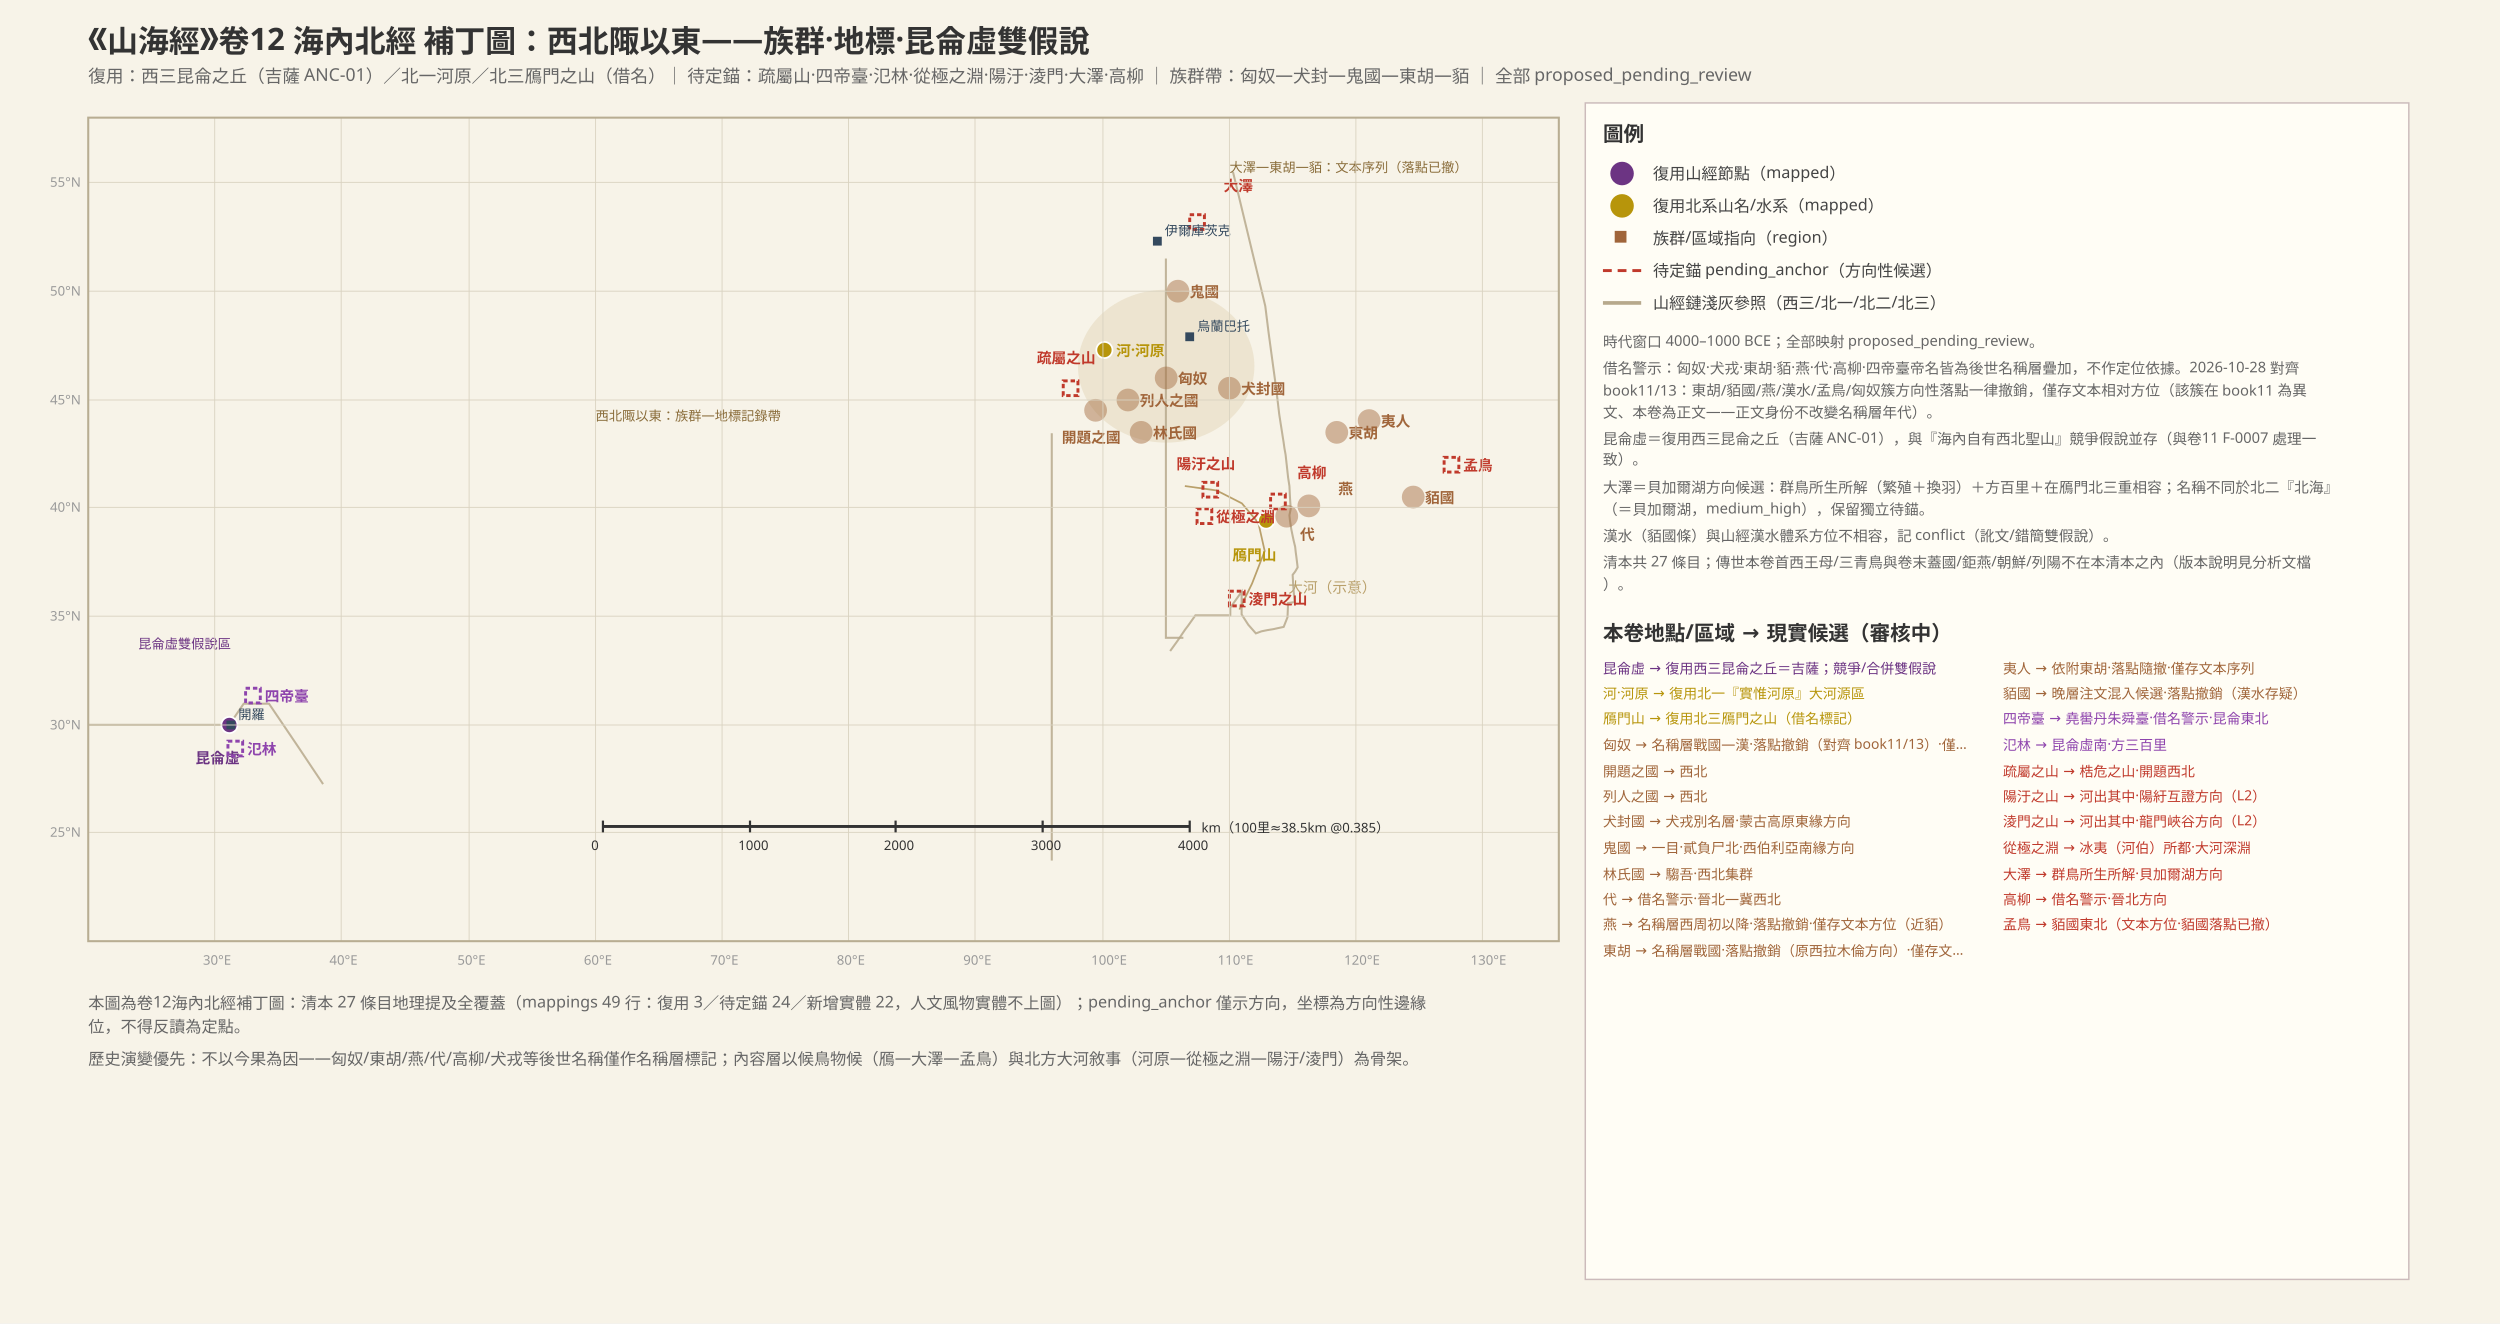
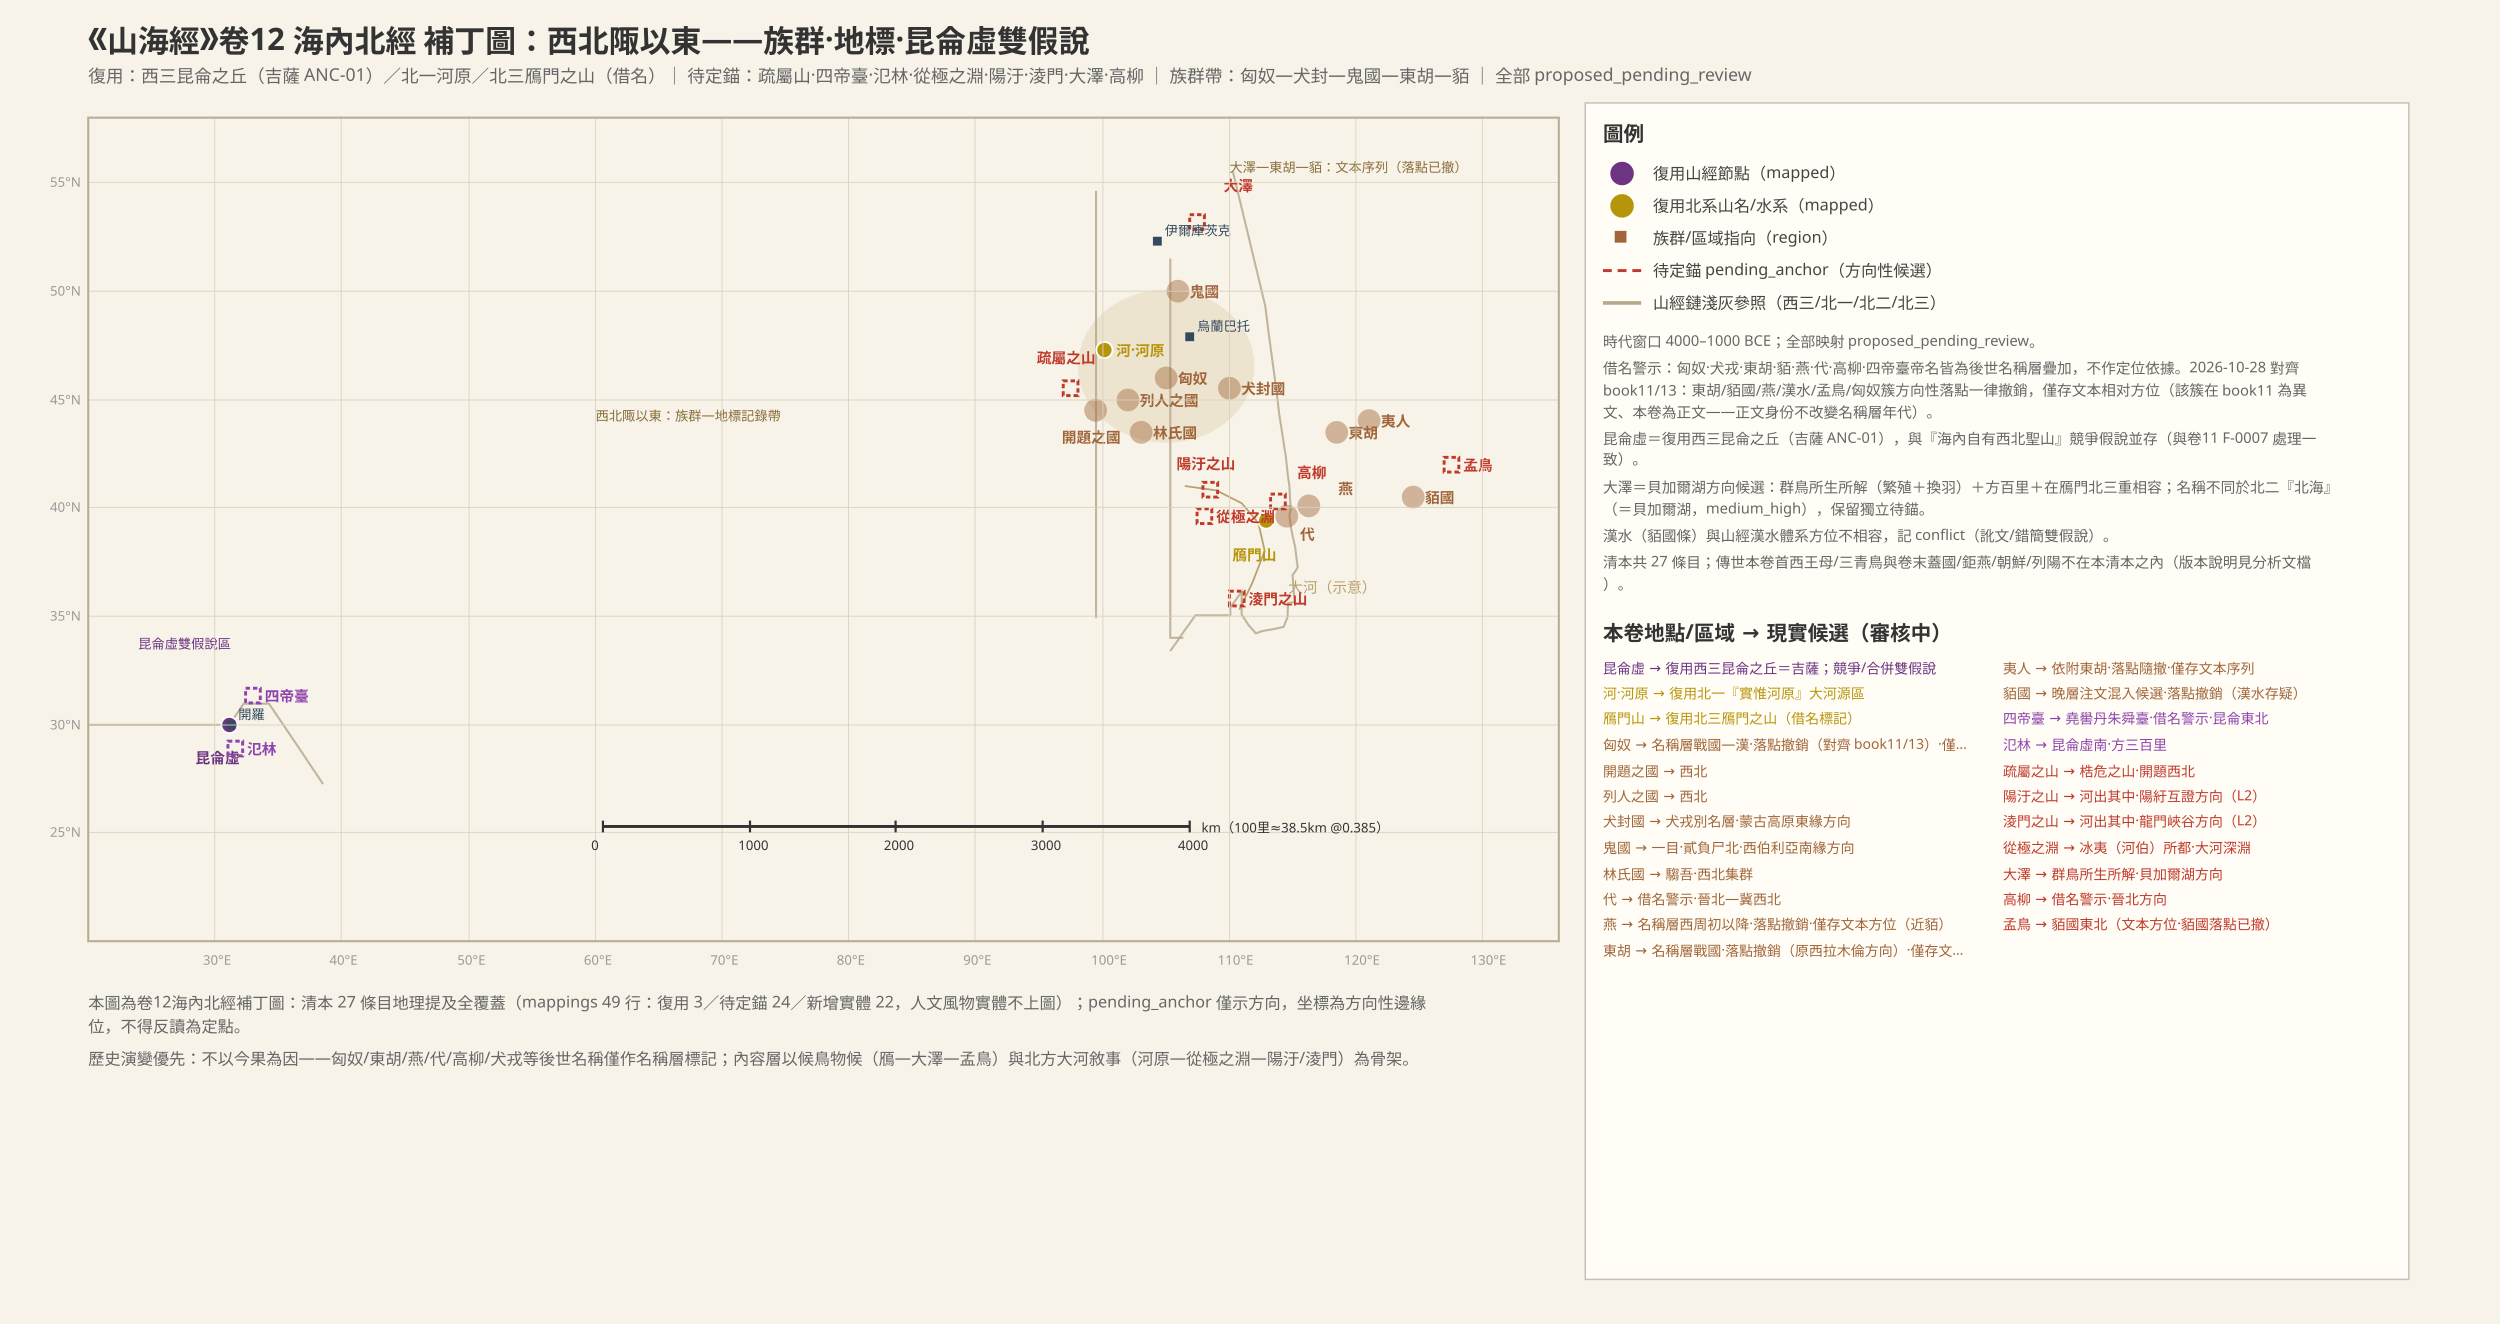
<svg xmlns="http://www.w3.org/2000/svg" width="1700" height="900" font-family="PingFang SC, Hiragino Sans GB, Microsoft YaHei, sans-serif">
  <rect width="1700" height="900" fill="#f7f3e8" />
  <clipPath id="mapclip">
    <rect x="60" y="80" width="1000" height="560" />
  </clipPath>
  <defs>
    <clipPath id="mapclip">
      <rect x="60" y="80" width="1000" height="560" />
    </clipPath>
    <pattern id="sand" width="8" height="8" patternUnits="userSpaceOnUse">
      <rect width="8" height="8" fill="#efe3c0" />
      <circle cx="2" cy="2" r="0.8" fill="#d6b96a" />
      <circle cx="6" cy="6" r="0.8" fill="#d6b96a" />
    </pattern>
  </defs>
  <text x="60" y="34" font-size="21" font-weight="bold" fill="#333">《山海經》卷12 海內北經 補丁圖：西北陬以東——族群·地標·昆侖虛雙假說</text>
  <text x="60" y="56" font-size="12" fill="#666">復用：西三昆侖之丘（吉薩 ANC-01）／北一河原／北三鴈門之山（借名）｜ 待定錨：疏屬山·四帝臺·氾林·從極之淵·陽汙·淩門·大澤·高柳 ｜ 族群帶：匈奴—犬封—鬼國—東胡—貊 ｜ 全部 proposed_pending_review</text>
  <g clip-path="url(#mapclip)">
    <polyline points="805.7,330.5 827.2,333.5 844.5,342.3 855.7,355.6 860.0,374.7 851.4,396.8 842.8,414.5" fill="none" stroke="#b9a06b" stroke-width="1.2" />
    <text x="876" y="403" font-size="10" fill="#b9a06b">大河（示意）</text>
    <ellipse cx="793" cy="249" rx="60" ry="52" fill="#d9c9a3" opacity="0.35" />
    <polyline points="219.7,533.2 212.4,522.3 203.4,508.8 193.2,493.7 182.9,478.5 176.7,478.5 165.7,478.5 155.9,492.9 143.3,492.9 129.5,492.9 122.6,492.9 110.5,492.9 94.1,492.9 83.7,492.9 76.8,492.9 67.2,492.9 56.8,492.9 49.9,492.9 42.4,492.9 35.9,492.9 23.8,492.9 13.8,492.9 10.3,492.9" fill="none" stroke="#b7a98c" stroke-width="1.4" opacity="0.85" />
-     <polyline points="715.2,585.2 715.2,572.4 715.2,557.0 715.2,536.5 715.2,518.6 715.2,499.1 715.2,478.6 715.2,468.5 715.2,454.2 715.2,448.6 715.2,438.3 715.2,429.1 715.2,412.8 715.2,402.4 715.2,390.7 715.2,376.4 715.2,360.0 715.2,349.8 715.2,339.5 715.2,329.3 715.2,320.1 715.2,317.6 715.2,312.4 715.2,303.3 715.2,294.6" fill="none" stroke="#b7a98c" stroke-width="1.4" opacity="0.85" />
-     <polyline points="804.7,433.7 792.8,433.7 792.8,431.0 792.8,420.9 792.8,402.9 792.8,382.5 792.8,363.1 792.8,343.6 792.8,325.7 792.8,307.8 792.8,289.9 792.8,274.5 792.8,256.7 792.8,236.2 792.8,216.8 792.8,175.8" fill="none" stroke="#b7a98c" stroke-width="1.4" opacity="0.85" />
+     <polyline points="745.3,420.4 745.3,407.6 745.3,392.3 745.3,371.8 745.3,354.0 745.3,334.5 745.3,314.0 745.3,303.7 745.3,289.4 745.3,283.8 745.3,273.6 745.3,264.4 745.3,248.0 745.3,237.8 745.3,226.0 745.3,211.7 745.3,195.2 745.3,185.1 745.3,174.9 745.3,164.6 745.3,155.5 745.3,152.8 745.3,147.8 745.3,138.5 745.3,129.8" fill="none" stroke="#b7a98c" stroke-width="1.4" opacity="0.85" />
+     <polyline points="804.7,433.7 795.8,433.7 795.8,431.2 795.8,420.9 795.8,403.0 795.8,382.5 795.8,363.1 795.8,343.6 795.8,325.7 795.8,307.8 795.8,289.9 795.8,274.5 795.8,256.7 795.8,236.2 795.8,216.8 795.8,175.8" fill="none" stroke="#b7a98c" stroke-width="1.4" opacity="0.85" />
    <polyline points="795.7,442.7 800.9,435.5 805.9,428.1 807.8,425.6 812.9,418.4 823.9,418.4 836.6,418.4 836.6,413.2 844.3,402.4 844.3,417.8 848.8,424.8 854.0,430.7 857.8,429.3 861.7,428.5 866.0,427.8 869.1,427.1 872.9,426.3 875.5,419.7 875.9,410.1 880.3,409.4 879.4,398.3 879.0,390.9 880.7,388.7 882.4,385.8 881.6,379.2 881.1,375.5 880.7,371.8 879.8,368.1 879.0,364.4 878.1,360.0 877.2,354.1 876.8,350.4 877.7,346.0 877.2,338.6 876.8,330.5 875.9,324.6 875.1,317.3 874.2,309.2 873.4,304.7 872.9,301.1 869.9,281.9 867.8,264.2 865.2,245.1 862.6,225.9 860.4,208.2 858.3,199.4 838.4,116.8" fill="none" stroke="#b7a98c" stroke-width="1.4" opacity="0.85" />
    <text x="405" y="286" font-size="9" fill="#8a6d3b">西北陬以東：族群—地標記錄帶</text>
    <text x="836" y="117" font-size="9" fill="#8a6d3b">大澤—東胡—貊：文本序列（落點已撤）</text>
    <text x="94" y="441" font-size="9" fill="#6c3483">昆侖虛雙假說區</text>
    <circle cx="156" cy="493" r="5.5" fill="#6c3483" stroke="#fff" stroke-width="1.2" />
    <text x="133" y="519" font-size="10" font-weight="bold" fill="#6c3483">昆侖虛</text>
    <circle cx="751" cy="238" r="5.5" fill="#b7950b" stroke="#fff" stroke-width="1.2" />
    <text x="759" y="242" font-size="10" font-weight="bold" fill="#b7950b">河·河原</text>
    <circle cx="861" cy="354" r="5.5" fill="#b7950b" stroke="#fff" stroke-width="1.2" />
    <text x="838" y="381" font-size="10" font-weight="bold" fill="#b7950b">鴈門山</text>
    <circle cx="793" cy="257" r="7" fill="#a0653a" opacity="0.45" stroke="#a0653a" stroke-width="1.5" />
    <text x="801" y="261" font-size="10" font-weight="bold" fill="#a0653a">匈奴</text>
    <circle cx="745" cy="279" r="7" fill="#a0653a" opacity="0.45" stroke="#a0653a" stroke-width="1.5" />
    <text x="722" y="301" font-size="10" font-weight="bold" fill="#a0653a">開題之國</text>
    <circle cx="767" cy="272" r="7" fill="#a0653a" opacity="0.45" stroke="#a0653a" stroke-width="1.5" />
    <text x="775" y="276" font-size="10" font-weight="bold" fill="#a0653a">列人之國</text>
    <circle cx="836" cy="264" r="7" fill="#a0653a" opacity="0.45" stroke="#a0653a" stroke-width="1.5" />
    <text x="844" y="268" font-size="10" font-weight="bold" fill="#a0653a">犬封國</text>
    <circle cx="801" cy="198" r="7" fill="#a0653a" opacity="0.45" stroke="#a0653a" stroke-width="1.5" />
    <text x="809" y="202" font-size="10" font-weight="bold" fill="#a0653a">鬼國</text>
    <circle cx="776" cy="294" r="7" fill="#a0653a" opacity="0.45" stroke="#a0653a" stroke-width="1.5" />
    <text x="784" y="298" font-size="10" font-weight="bold" fill="#a0653a">林氏國</text>
    <circle cx="875" cy="351" r="7" fill="#a0653a" opacity="0.45" stroke="#a0653a" stroke-width="1.5" />
    <text x="884" y="367" font-size="10" font-weight="bold" fill="#a0653a">代</text>
    <circle cx="890" cy="344" r="7" fill="#a0653a" opacity="0.45" stroke="#a0653a" stroke-width="1.5" />
    <text x="910" y="336" font-size="10" font-weight="bold" fill="#a0653a">燕</text>
    <circle cx="909" cy="294" r="7" fill="#a0653a" opacity="0.45" stroke="#a0653a" stroke-width="1.5" />
    <text x="917" y="298" font-size="10" font-weight="bold" fill="#a0653a">東胡</text>
    <circle cx="931" cy="286" r="7" fill="#a0653a" opacity="0.45" stroke="#a0653a" stroke-width="1.5" />
    <text x="939" y="290" font-size="10" font-weight="bold" fill="#a0653a">夷人</text>
    <circle cx="961" cy="338" r="7" fill="#a0653a" opacity="0.45" stroke="#a0653a" stroke-width="1.5" />
    <text x="969" y="342" font-size="10" font-weight="bold" fill="#a0653a">貊國</text>
    <rect x="167" y="468" width="10" height="10" fill="none" stroke="#8e44ad" stroke-width="2" stroke-dasharray="3 2" />
    <text x="180" y="477" font-size="10" font-weight="bold" fill="#8e44ad">四帝臺</text>
    <rect x="155" y="504" width="10" height="10" fill="none" stroke="#8e44ad" stroke-width="2" stroke-dasharray="3 2" />
    <text x="168" y="513" font-size="10" font-weight="bold" fill="#8e44ad">氾林</text>
    <rect x="723" y="259" width="10" height="10" fill="none" stroke="#c0392b" stroke-width="2" stroke-dasharray="3 2" />
    <text x="705" y="247" font-size="10" font-weight="bold" fill="#c0392b">疏屬之山</text>
    <rect x="818" y="328" width="10" height="10" fill="none" stroke="#c0392b" stroke-width="2" stroke-dasharray="3 2" />
    <text x="800" y="319" font-size="10" font-weight="bold" fill="#c0392b">陽汙之山</text>
    <rect x="836" y="402" width="10" height="10" fill="none" stroke="#c0392b" stroke-width="2" stroke-dasharray="3 2" />
    <text x="849" y="411" font-size="10" font-weight="bold" fill="#c0392b">淩門之山</text>
    <rect x="814" y="346" width="10" height="10" fill="none" stroke="#c0392b" stroke-width="2" stroke-dasharray="3 2" />
    <text x="827" y="355" font-size="10" font-weight="bold" fill="#c0392b">從極之淵</text>
    <rect x="809" y="146" width="10" height="10" fill="none" stroke="#c0392b" stroke-width="2" stroke-dasharray="3 2" />
    <text x="832" y="130" font-size="10" font-weight="bold" fill="#c0392b">大澤</text>
    <rect x="864" y="336" width="10" height="10" fill="none" stroke="#c0392b" stroke-width="2" stroke-dasharray="3 2" />
    <text x="882" y="325" font-size="10" font-weight="bold" fill="#c0392b">高柳</text>
    <rect x="982" y="311" width="10" height="10" fill="none" stroke="#c0392b" stroke-width="2" stroke-dasharray="3 2" />
    <text x="995" y="320" font-size="10" font-weight="bold" fill="#c0392b">孟鳥</text>
    <rect x="154" y="490" width="6" height="6" fill="#34495e" />
    <text x="162" y="489" font-size="9" fill="#34495e">開羅</text>
    <rect x="806" y="226" width="6" height="6" fill="#34495e" />
    <text x="814" y="225" font-size="9" fill="#34495e">烏蘭巴托</text>
    <rect x="784" y="161" width="6" height="6" fill="#34495e" />
    <text x="792" y="160" font-size="9" fill="#34495e">伊爾庫茨克</text>
  </g>
  <line x1="146" y1="640" x2="146" y2="80" stroke="#d9d2c0" stroke-width="0.6" />
  <text x="138" y="656" font-size="9" fill="#999">30°E</text>
  <line x1="232" y1="640" x2="232" y2="80" stroke="#d9d2c0" stroke-width="0.6" />
  <text x="224" y="656" font-size="9" fill="#999">40°E</text>
  <line x1="319" y1="640" x2="319" y2="80" stroke="#d9d2c0" stroke-width="0.6" />
  <text x="311" y="656" font-size="9" fill="#999">50°E</text>
  <line x1="405" y1="640" x2="405" y2="80" stroke="#d9d2c0" stroke-width="0.6" />
  <text x="397" y="656" font-size="9" fill="#999">60°E</text>
  <line x1="491" y1="640" x2="491" y2="80" stroke="#d9d2c0" stroke-width="0.6" />
  <text x="483" y="656" font-size="9" fill="#999">70°E</text>
  <line x1="577" y1="640" x2="577" y2="80" stroke="#d9d2c0" stroke-width="0.6" />
  <text x="569" y="656" font-size="9" fill="#999">80°E</text>
  <line x1="663" y1="640" x2="663" y2="80" stroke="#d9d2c0" stroke-width="0.6" />
  <text x="655" y="656" font-size="9" fill="#999">90°E</text>
  <line x1="750" y1="640" x2="750" y2="80" stroke="#d9d2c0" stroke-width="0.6" />
  <text x="742" y="656" font-size="9" fill="#999">100°E</text>
  <line x1="836" y1="640" x2="836" y2="80" stroke="#d9d2c0" stroke-width="0.6" />
  <text x="828" y="656" font-size="9" fill="#999">110°E</text>
  <line x1="922" y1="640" x2="922" y2="80" stroke="#d9d2c0" stroke-width="0.6" />
  <text x="914" y="656" font-size="9" fill="#999">120°E</text>
  <line x1="1008" y1="640" x2="1008" y2="80" stroke="#d9d2c0" stroke-width="0.6" />
  <text x="1000" y="656" font-size="9" fill="#999">130°E</text>
  <line x1="60" y1="566" x2="1060" y2="566" stroke="#d9d2c0" stroke-width="0.6" />
  <text x="34" y="569" font-size="9" fill="#999">25°N</text>
  <line x1="60" y1="493" x2="1060" y2="493" stroke="#d9d2c0" stroke-width="0.6" />
  <text x="34" y="496" font-size="9" fill="#999">30°N</text>
  <line x1="60" y1="419" x2="1060" y2="419" stroke="#d9d2c0" stroke-width="0.6" />
  <text x="34" y="422" font-size="9" fill="#999">35°N</text>
  <line x1="60" y1="345" x2="1060" y2="345" stroke="#d9d2c0" stroke-width="0.6" />
  <text x="34" y="348" font-size="9" fill="#999">40°N</text>
  <line x1="60" y1="272" x2="1060" y2="272" stroke="#d9d2c0" stroke-width="0.6" />
  <text x="34" y="275" font-size="9" fill="#999">45°N</text>
  <line x1="60" y1="198" x2="1060" y2="198" stroke="#d9d2c0" stroke-width="0.6" />
  <text x="34" y="201" font-size="9" fill="#999">50°N</text>
  <line x1="60" y1="124" x2="1060" y2="124" stroke="#d9d2c0" stroke-width="0.6" />
  <text x="34" y="127" font-size="9" fill="#999">55°N</text>
  <rect x="60" y="80" width="1000" height="560" fill="none" stroke="#b8ad92" stroke-width="1.4" />
  <line x1="410" y1="562" x2="809" y2="562" stroke="#333" stroke-width="2" />
  <line x1="410" y1="558" x2="410" y2="566" stroke="#333" stroke-width="1.5" />
  <text x="402" y="578" font-size="9" fill="#333">0</text>
  <line x1="510" y1="558" x2="510" y2="566" stroke="#333" stroke-width="1.5" />
  <text x="502" y="578" font-size="9" fill="#333">1000</text>
  <line x1="609" y1="558" x2="609" y2="566" stroke="#333" stroke-width="1.5" />
  <text x="601" y="578" font-size="9" fill="#333">2000</text>
  <line x1="709" y1="558" x2="709" y2="566" stroke="#333" stroke-width="1.5" />
  <text x="701" y="578" font-size="9" fill="#333">3000</text>
  <line x1="809" y1="558" x2="809" y2="566" stroke="#333" stroke-width="1.5" />
  <text x="801" y="578" font-size="9" fill="#333">4000</text>
  <text x="817" y="566" font-size="9" fill="#333">km（100里≈38.5km @0.385）</text>
  <rect x="1078" y="70" width="560" height="800" fill="#fffdf5" stroke="#cbb" />
  <text x="1090" y="96" font-size="14" font-weight="bold" fill="#333">圖例</text>
  <circle cx="1103" cy="118" r="8" fill="#6c3483" />
  <text x="1124" y="122" font-size="11" fill="#444">復用山經節點（mapped）</text>
  <circle cx="1103" cy="140" r="8" fill="#b7950b" />
  <text x="1124" y="144" font-size="11" fill="#444">復用北系山名/水系（mapped）</text>
  <rect x="1098" y="157" width="8" height="8" fill="#a0653a" />
  <text x="1124" y="166" font-size="11" fill="#444">族群/區域指向（region）</text>
  <line x1="1090" y1="184" x2="1116" y2="184" stroke="#c0392b" stroke-width="2" stroke-dasharray="6 4" />
  <text x="1124" y="188" font-size="11" fill="#444">待定錨 pending_anchor（方向性候選）</text>
  <line x1="1090" y1="206" x2="1116" y2="206" stroke="#b7a98c" stroke-width="2.5" />
  <text x="1124" y="210" font-size="11" fill="#444">山經鏈淺灰參照（西三/北一/北二/北三）</text>
  <text x="1090" y="236" font-size="10" fill="#666">時代窗口 4000–1000 BCE；全部映射 proposed_pending_review。</text>
  <text x="1090" y="254" font-size="10" fill="#666">借名警示：匈奴·犬戎·東胡·貊·燕·代·高柳·四帝臺帝名皆為後世名稱層疊加，不作定位依據。2026-10-28 對齊</text>
  <text x="1090" y="269" font-size="10" fill="#666"> book11/13：東胡/貊國/燕/漢水/孟鳥/匈奴簇方向性落點一律撤銷，僅存文本相对方位（該簇在 book11 為異</text>
  <text x="1090" y="284" font-size="10" fill="#666">文、本卷為正文——正文身份不改變名稱層年代）。</text>
  <text x="1090" y="302" font-size="10" fill="#666">昆侖虛＝復用西三昆侖之丘（吉薩 ANC-01），與『海內自有西北聖山』競爭假說並存（與卷11 F-0007 處理一</text>
  <text x="1090" y="316" font-size="10" fill="#666">致）。</text>
  <text x="1090" y="335" font-size="10" fill="#666">大澤＝貝加爾湖方向候選：群鳥所生所解（繁殖＋換羽）＋方百里＋在鴈門北三重相容；名稱不同於北二『北海』</text>
  <text x="1090" y="350" font-size="10" fill="#666">（＝貝加爾湖，medium_high），保留獨立待錨。</text>
  <text x="1090" y="368" font-size="10" fill="#666">漢水（貊國條）與山經漢水體系方位不相容，記 conflict（訛文/錯簡雙假說）。</text>
  <text x="1090" y="386" font-size="10" fill="#666">清本共 27 條目；傳世本卷首西王母/三青鳥與卷末蓋國/鉅燕/朝鮮/列陽不在本清本之內（版本說明見分析文檔</text>
  <text x="1090" y="401" font-size="10" fill="#666">）。</text>
  <text x="1090" y="435.5" font-size="14" font-weight="bold" fill="#333">本卷地點/區域 → 現實候選（審核中）</text>
  <text x="1090" y="458" font-size="9.5" fill="#6c3483">昆侖虛 → 復用西三昆侖之丘＝吉薩；競爭/合併雙假說</text>
  <text x="1090" y="475" font-size="9.5" fill="#b7950b">河·河原 → 復用北一『實惟河原』大河源區</text>
  <text x="1090" y="492" font-size="9.5" fill="#b7950b">鴈門山 → 復用北三鴈門之山（借名標記）</text>
  <text x="1090" y="510" font-size="9.5" fill="#a0653a">匈奴 → 名稱層戰國—漢·落點撤銷（對齊 book11/13）·僅…</text>
  <text x="1090" y="528" font-size="9.5" fill="#a0653a">開題之國 → 西北</text>
  <text x="1090" y="545" font-size="9.5" fill="#a0653a">列人之國 → 西北</text>
  <text x="1090" y="562" font-size="9.5" fill="#a0653a">犬封國 → 犬戎別名層·蒙古高原東緣方向</text>
  <text x="1090" y="580" font-size="9.5" fill="#a0653a">鬼國 → 一目·貳負尸北·西伯利亞南緣方向</text>
  <text x="1090" y="598" font-size="9.5" fill="#a0653a">林氏國 → 騶吾·西北集群</text>
  <text x="1090" y="615" font-size="9.5" fill="#a0653a">代 → 借名警示·晉北—冀西北</text>
  <text x="1090" y="632" font-size="9.5" fill="#a0653a">燕 → 名稱層西周初以降·落點撤銷·僅存文本方位（近貊）</text>
  <text x="1090" y="650" font-size="9.5" fill="#a0653a">東胡 → 名稱層戰國·落點撤銷（原西拉木倫方向）·僅存文…</text>
  <text x="1362" y="458" font-size="9.5" fill="#a0653a">夷人 → 依附東胡·落點隨撤·僅存文本序列</text>
  <text x="1362" y="475" font-size="9.5" fill="#a0653a">貊國 → 晚層注文混入候選·落點撤銷（漢水存疑）</text>
  <text x="1362" y="492" font-size="9.5" fill="#8e44ad">四帝臺 → 堯嚳丹朱舜臺·借名警示·昆侖東北</text>
  <text x="1362" y="510" font-size="9.5" fill="#8e44ad">氾林 → 昆侖虛南·方三百里</text>
  <text x="1362" y="528" font-size="9.5" fill="#c0392b">疏屬之山 → 梏危之山·開題西北</text>
  <text x="1362" y="545" font-size="9.5" fill="#c0392b">陽汙之山 → 河出其中·陽紆互證方向（L2）</text>
  <text x="1362" y="562" font-size="9.5" fill="#c0392b">淩門之山 → 河出其中·龍門峽谷方向（L2）</text>
  <text x="1362" y="580" font-size="9.5" fill="#c0392b">從極之淵 → 冰夷（河伯）所都·大河深淵</text>
  <text x="1362" y="598" font-size="9.5" fill="#c0392b">大澤 → 群鳥所生所解·貝加爾湖方向</text>
  <text x="1362" y="615" font-size="9.5" fill="#c0392b">高柳 → 借名警示·晉北方向</text>
  <text x="1362" y="632" font-size="9.5" fill="#c0392b">孟鳥 → 貊國東北（文本方位·貊國落點已撤）</text>
  <text x="60" y="686" font-size="11" fill="#666">本圖為卷12海內北經補丁圖：清本 27 條目地理提及全覆蓋（mappings 49 行：復用 3／待定錨 24／新增實體 22，人文風物實體不上圖）；pending_anchor 僅示方向，坐標為方向性邊緣</text>
  <text x="60" y="702" font-size="11" fill="#666">位，不得反讀為定點。</text>
  <text x="60" y="724" font-size="11" fill="#666">歷史演變優先：不以今果為因——匈奴/東胡/燕/代/高柳/犬戎等後世名稱僅作名稱層標記；內容層以候鳥物候（鴈—大澤—孟鳥）與北方大河敘事（河原—從極之淵—陽汙/淩門）為骨架。</text>
</svg>
